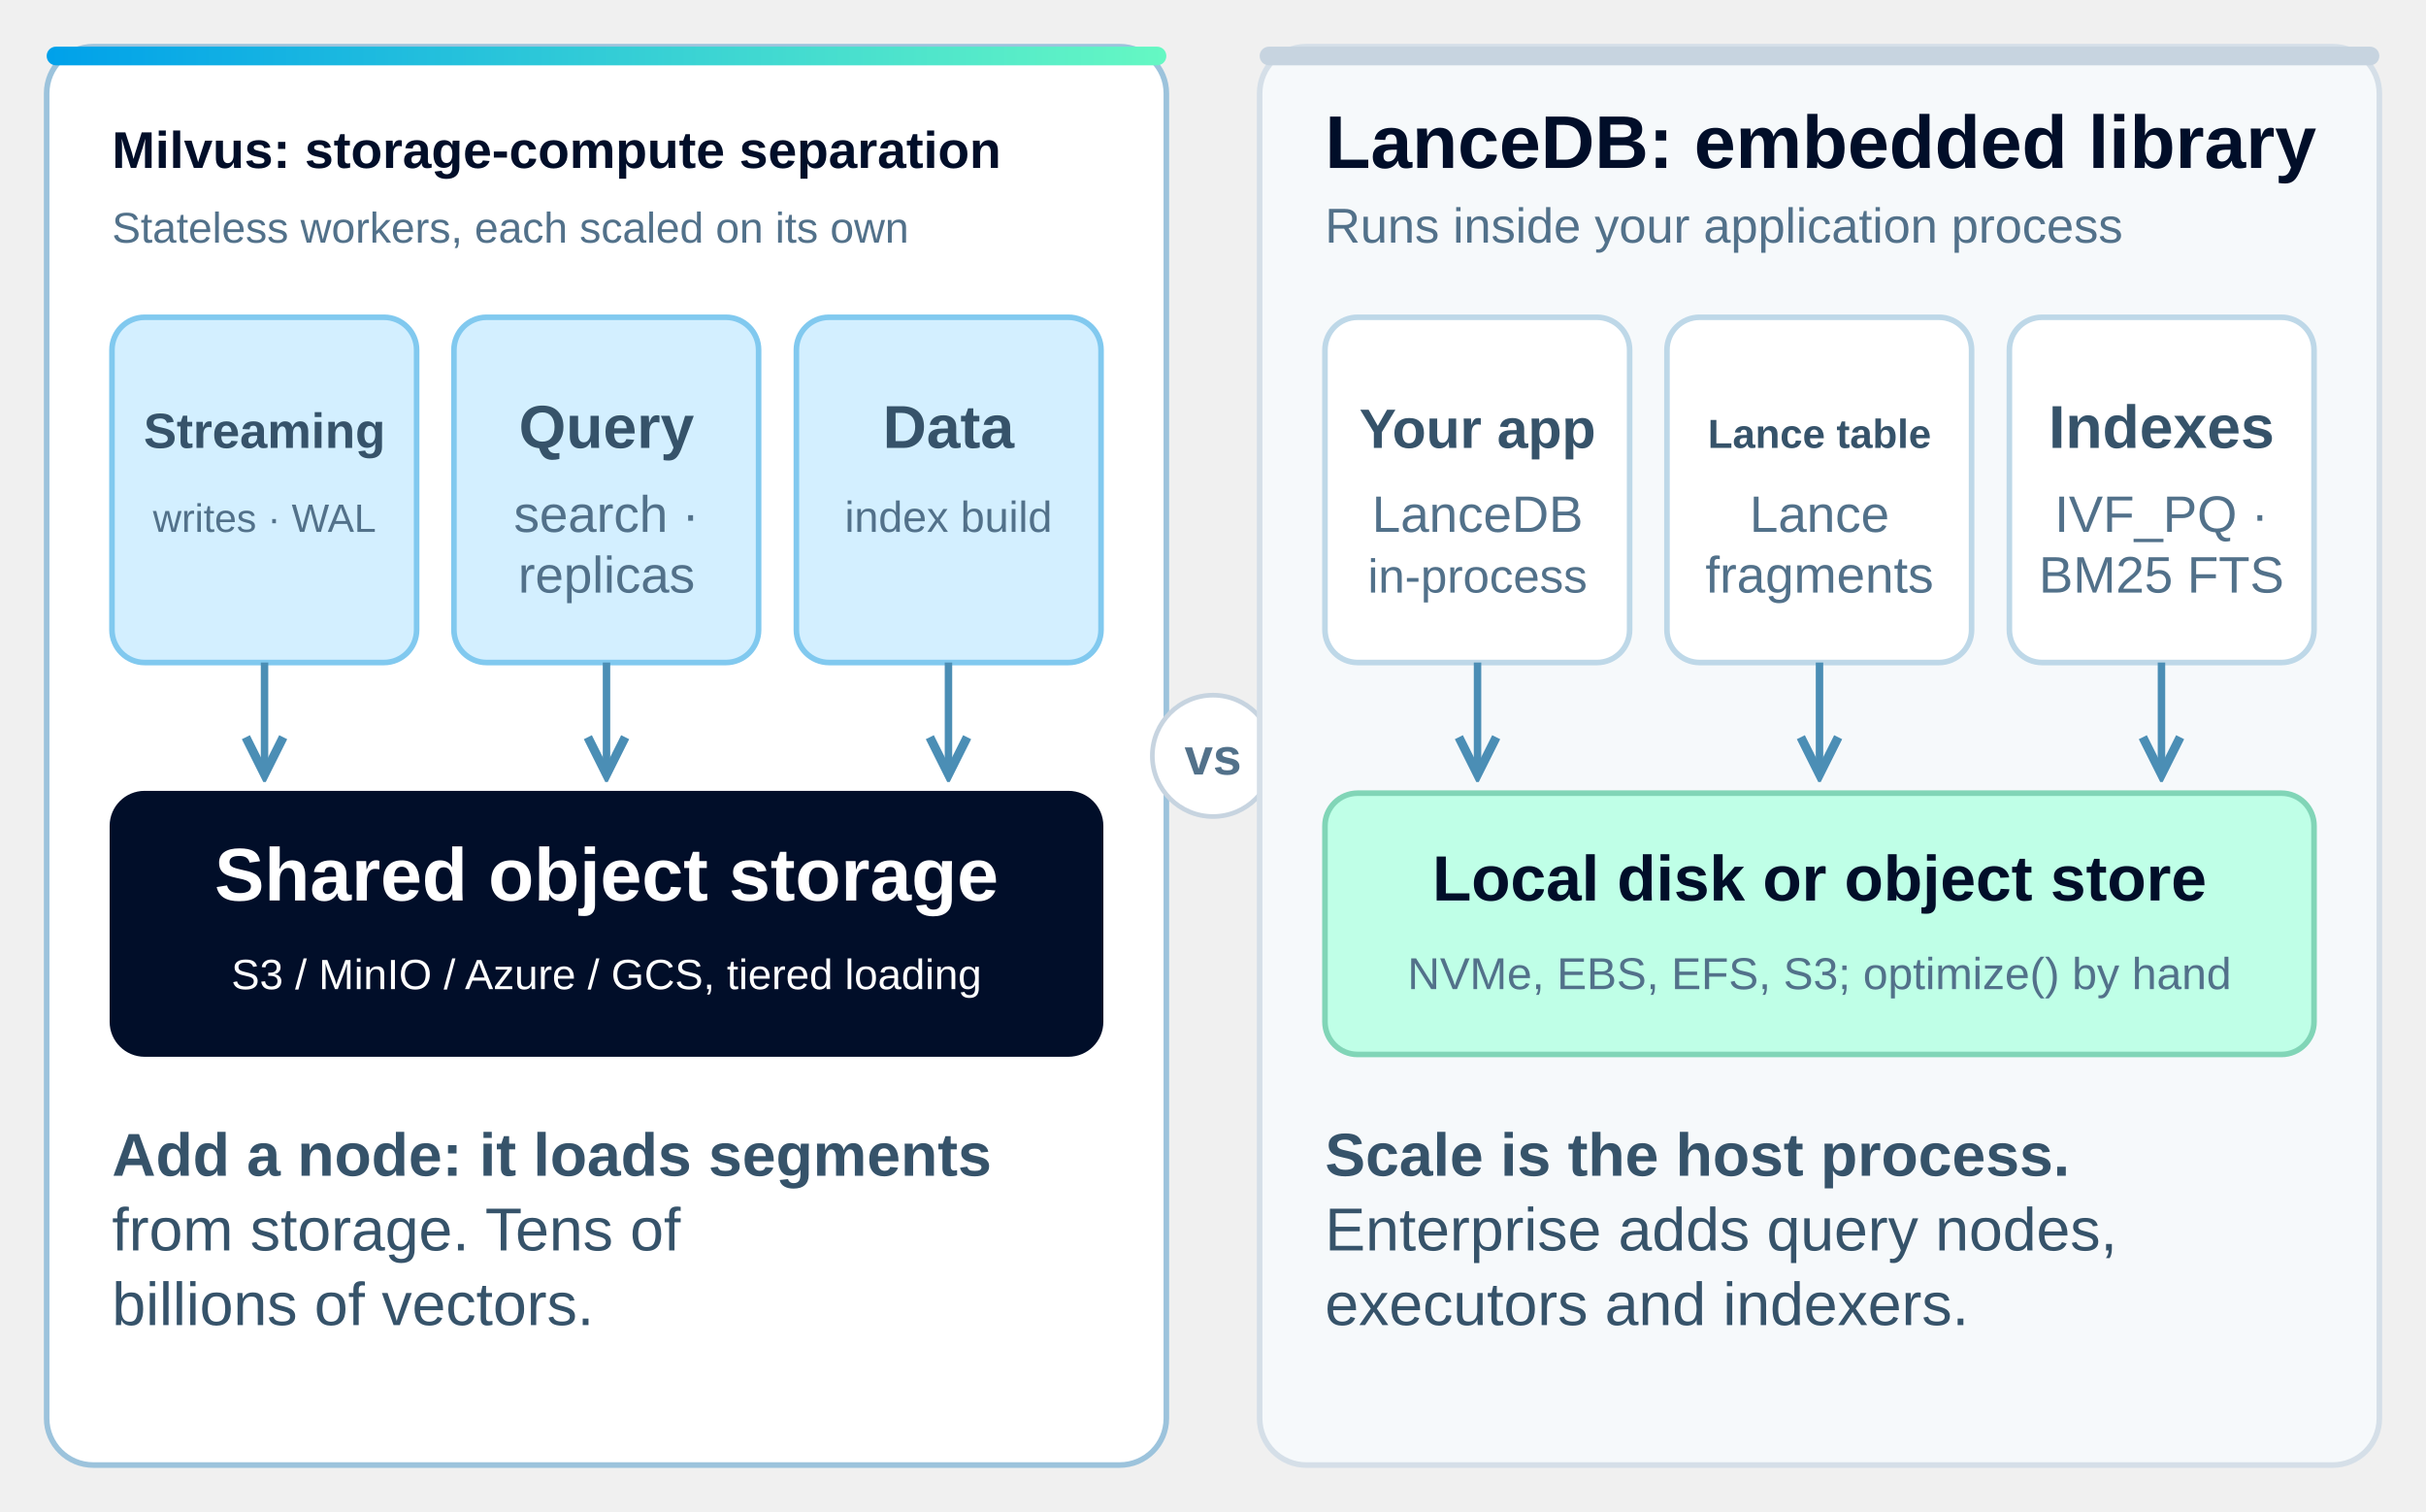
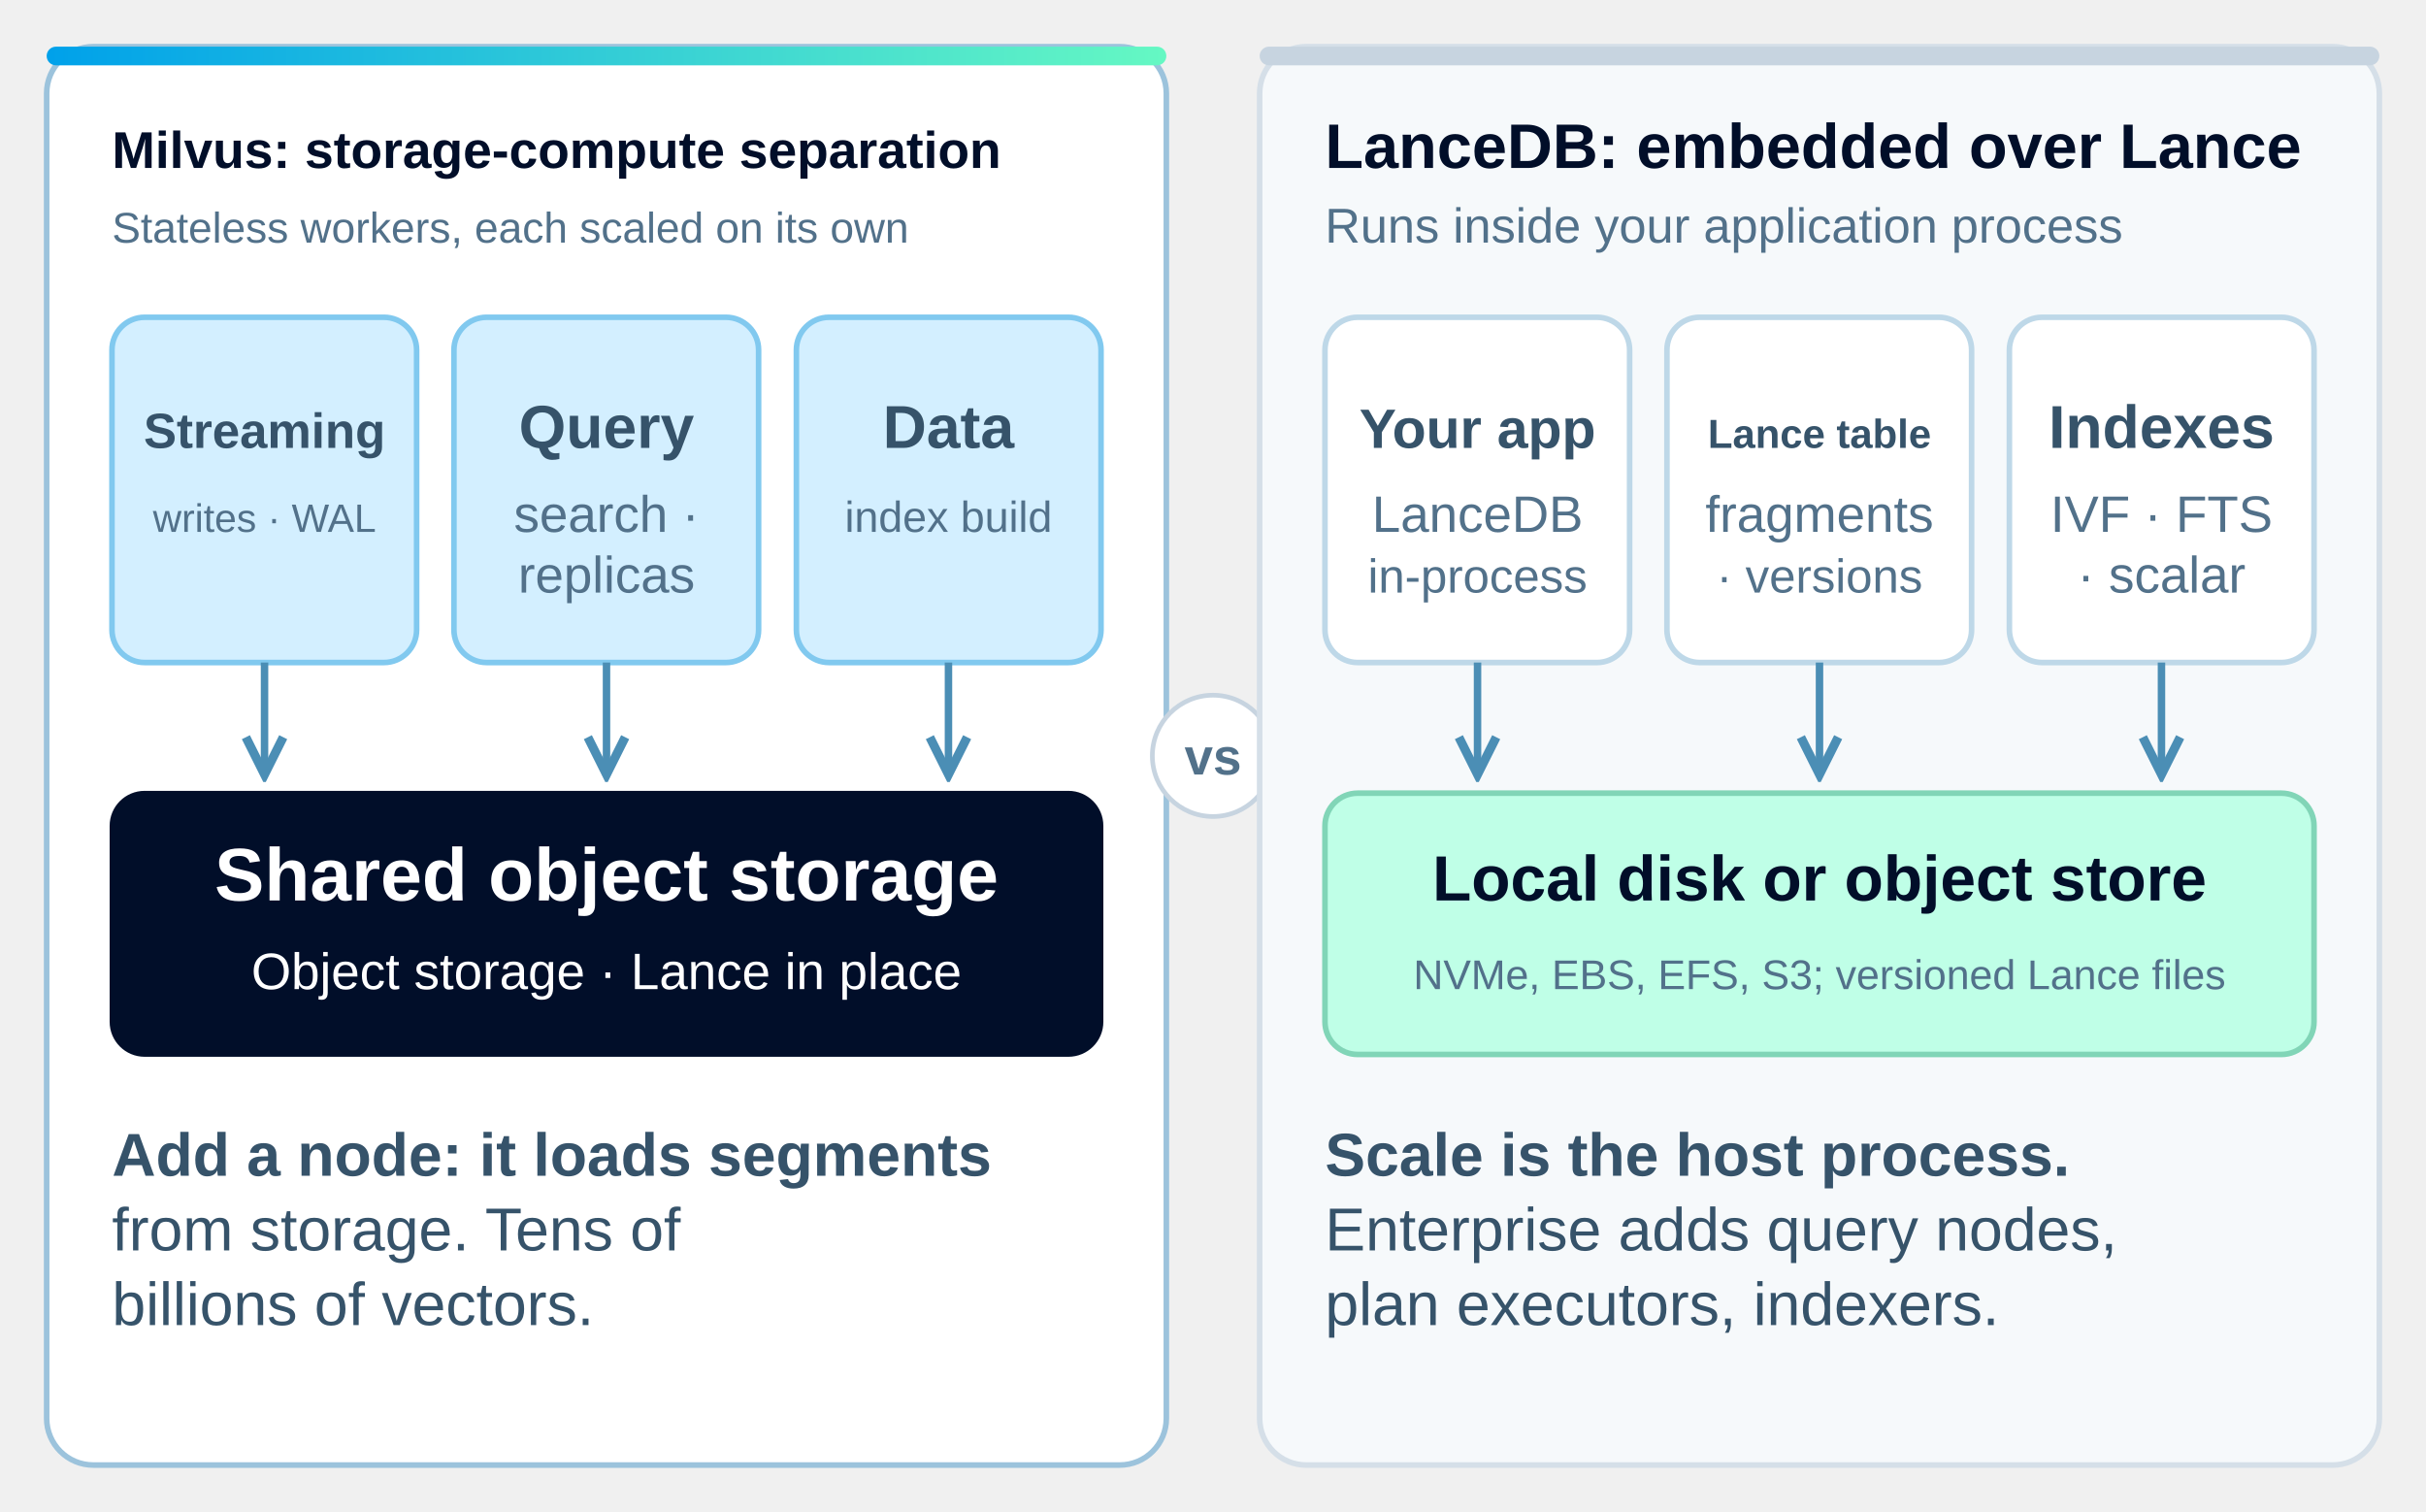
<svg xmlns="http://www.w3.org/2000/svg" viewBox="0 0 520 324" role="img" aria-labelledby="dg-milvus-vs-lancedb">
  <style>text{font-family:Geist,Arial,"PingFang SC","Microsoft YaHei",sans-serif;fill:#010e29}.label{font-size:13px;fill:#36536a}.mini{font-size:11px;fill:#52718a}.strong{font-size:16px;font-weight:600}.flow-line{fill:none;stroke:#4b8eb5;stroke-width:1.6}.node{fill:#fff;stroke:#bed8e8;stroke-width:1.2}.active-node{fill:#010e29;stroke:#010e29}.active-text{fill:#fff}.mint-node{fill:#bfffe7;stroke:#81d5b7;stroke-width:1.2}.blue-node{fill:#d3efff;stroke:#81c9ef;stroke-width:1.2}.dot{fill:#00a1ea}.muted-dot{fill:#a8c3d5}.panel-main{fill:#fff;stroke:#9cc3dc;stroke-width:1.2}.panel-alt{fill:#f6f9fb;stroke:#d5dfe8;stroke-width:1.2}</style>
  <defs>
    <marker id="ar-milvus-vs-lancedb" markerWidth="7" markerHeight="7" refX="6" refY="3.5" orient="auto">
      <path d="M1 1 6 3.5 1 6" fill="none" stroke="#4b8eb5" stroke-width="1.2" />
    </marker>
    <linearGradient id="gm-milvus-vs-lancedb" x1="0" x2="1">
      <stop offset="0" stop-color="#00a1ea" />
      <stop offset="1" stop-color="#65f8c3" />
    </linearGradient>
  </defs>
  <rect x="10" y="10" width="240" height="304" rx="10" class="panel-main" />
  <rect x="10" y="10" width="240" height="4" rx="2" fill="url(#gm-milvus-vs-lancedb)" />
  <text x="24" y="36" class="strong" style="font-size:11.1px">Milvus: storage-compute separation</text>
  <text x="24" y="52" class="mini" style="font-size:9.2px">Stateless workers, each scaled on its own</text>
  <rect x="24.0" y="68" width="65.3" height="74" rx="7" class="blue-node" />
  <text x="56.7" y="96" text-anchor="middle" class="label" style="font-weight:600;font-size:10.6px">Streaming</text>
  <text x="56.7" y="114" text-anchor="middle" class="mini" style="font-size:8.5px">writes · WAL</text>
  <path d="M56.7 142V166" class="flow-line" marker-end="url(#ar-milvus-vs-lancedb)" />
  <rect x="97.3" y="68" width="65.3" height="74" rx="7" class="blue-node" />
  <text x="130.0" y="96" text-anchor="middle" class="label" style="font-weight:600">Query</text>
  <text x="130.0" y="114" text-anchor="middle" class="mini">search ·</text>
  <text x="130.0" y="127" text-anchor="middle" class="mini">replicas</text>
  <path d="M130.0 142V166" class="flow-line" marker-end="url(#ar-milvus-vs-lancedb)" />
  <rect x="170.7" y="68" width="65.3" height="74" rx="7" class="blue-node" />
  <text x="203.3" y="96" text-anchor="middle" class="label" style="font-weight:600">Data</text>
  <text x="203.3" y="114" text-anchor="middle" class="mini" style="font-size:9.3px">index build</text>
  <path d="M203.3 142V166" class="flow-line" marker-end="url(#ar-milvus-vs-lancedb)" />
  <rect x="24" y="170" width="212" height="56" rx="7" class="active-node" />
  <text x="130.0" y="193" text-anchor="middle" class="strong active-text">Shared object storage</text>
-   <text x="130.0" y="212" text-anchor="middle" class="mini active-text" style="font-size:9.1px">S3 / MinIO / Azure / GCS, tiered loading</text>
+   <text x="130.0" y="212" text-anchor="middle" class="mini active-text">Object storage · Lance in place</text>
  <text x="24" y="252" class="label" style="font-weight:600">Add a node: it loads segments</text>
  <text x="24" y="268" class="label">from storage. Tens of</text>
  <text x="24" y="284" class="label">billions of vectors.</text>
  <circle cx="260.0" cy="162.0" r="13" fill="#fff" stroke="#c7d4e0" />
  <text x="260.0" y="166.0" text-anchor="middle" class="mini" style="font-weight:700;fill:#52718a">vs</text>
  <rect x="270" y="10" width="240" height="304" rx="10" class="panel-alt" />
  <rect x="270" y="10" width="240" height="4" rx="2" fill="#c7d4e0" />
-   <text x="284" y="36" class="strong">LanceDB: embedded library</text>
+   <text x="284" y="36" class="strong" style="font-size:13.5px">LanceDB: embedded over Lance</text>
  <text x="284" y="52" class="mini" style="font-size:10.5px">Runs inside your application process</text>
  <rect x="284.0" y="68" width="65.3" height="74" rx="7" class="node" />
  <text x="316.7" y="96" text-anchor="middle" class="label" style="font-weight:600;font-size:11.9px">Your app</text>
  <text x="316.7" y="114" text-anchor="middle" class="mini">LanceDB</text>
  <text x="316.7" y="127" text-anchor="middle" class="mini" style="font-size:10.2px">in-process</text>
  <path d="M316.7 142V166" class="flow-line" marker-end="url(#ar-milvus-vs-lancedb)" />
  <rect x="357.3" y="68" width="65.3" height="74" rx="7" class="node" />
  <text x="390.0" y="96" text-anchor="middle" class="label" style="font-weight:600;font-size:8.7px">Lance table</text>
-   <text x="390.0" y="114" text-anchor="middle" class="mini">Lance</text>
-   <text x="390.0" y="127" text-anchor="middle" class="mini">fragments</text>
+   <text x="390.0" y="114" text-anchor="middle" class="mini">fragments</text>
+   <text x="390.0" y="127" text-anchor="middle" class="mini" style="font-size:10.2px">· versions</text>
  <path d="M390.0 142V166" class="flow-line" marker-end="url(#ar-milvus-vs-lancedb)" />
  <rect x="430.7" y="68" width="65.3" height="74" rx="7" class="node" />
  <text x="463.3" y="96" text-anchor="middle" class="label" style="font-weight:600">Indexes</text>
-   <text x="463.3" y="114" text-anchor="middle" class="mini">IVF_PQ ·</text>
-   <text x="463.3" y="127" text-anchor="middle" class="mini">BM25 FTS</text>
+   <text x="463.3" y="114" text-anchor="middle" class="mini">IVF · FTS</text>
+   <text x="463.3" y="127" text-anchor="middle" class="mini">· scalar</text>
  <path d="M463.3 142V166" class="flow-line" marker-end="url(#ar-milvus-vs-lancedb)" />
  <rect x="284" y="170" width="212" height="56" rx="7" class="mint-node" />
  <text x="390.0" y="193" text-anchor="middle" class="strong" style="font-size:13.7px">Local disk or object store</text>
-   <text x="390.0" y="212" text-anchor="middle" class="mini" style="font-size:9.6px">NVMe, EBS, EFS, S3; optimize() by hand</text>
+   <text x="390.0" y="212" text-anchor="middle" class="mini" style="font-size:8.9px">NVMe, EBS, EFS, S3; versioned Lance files</text>
  <text x="284" y="252" class="label" style="font-weight:600">Scale is the host process.</text>
  <text x="284" y="268" class="label">Enterprise adds query nodes,</text>
-   <text x="284" y="284" class="label">executors and indexers.</text>
+   <text x="284" y="284" class="label">plan executors, indexers.</text>
</svg>
